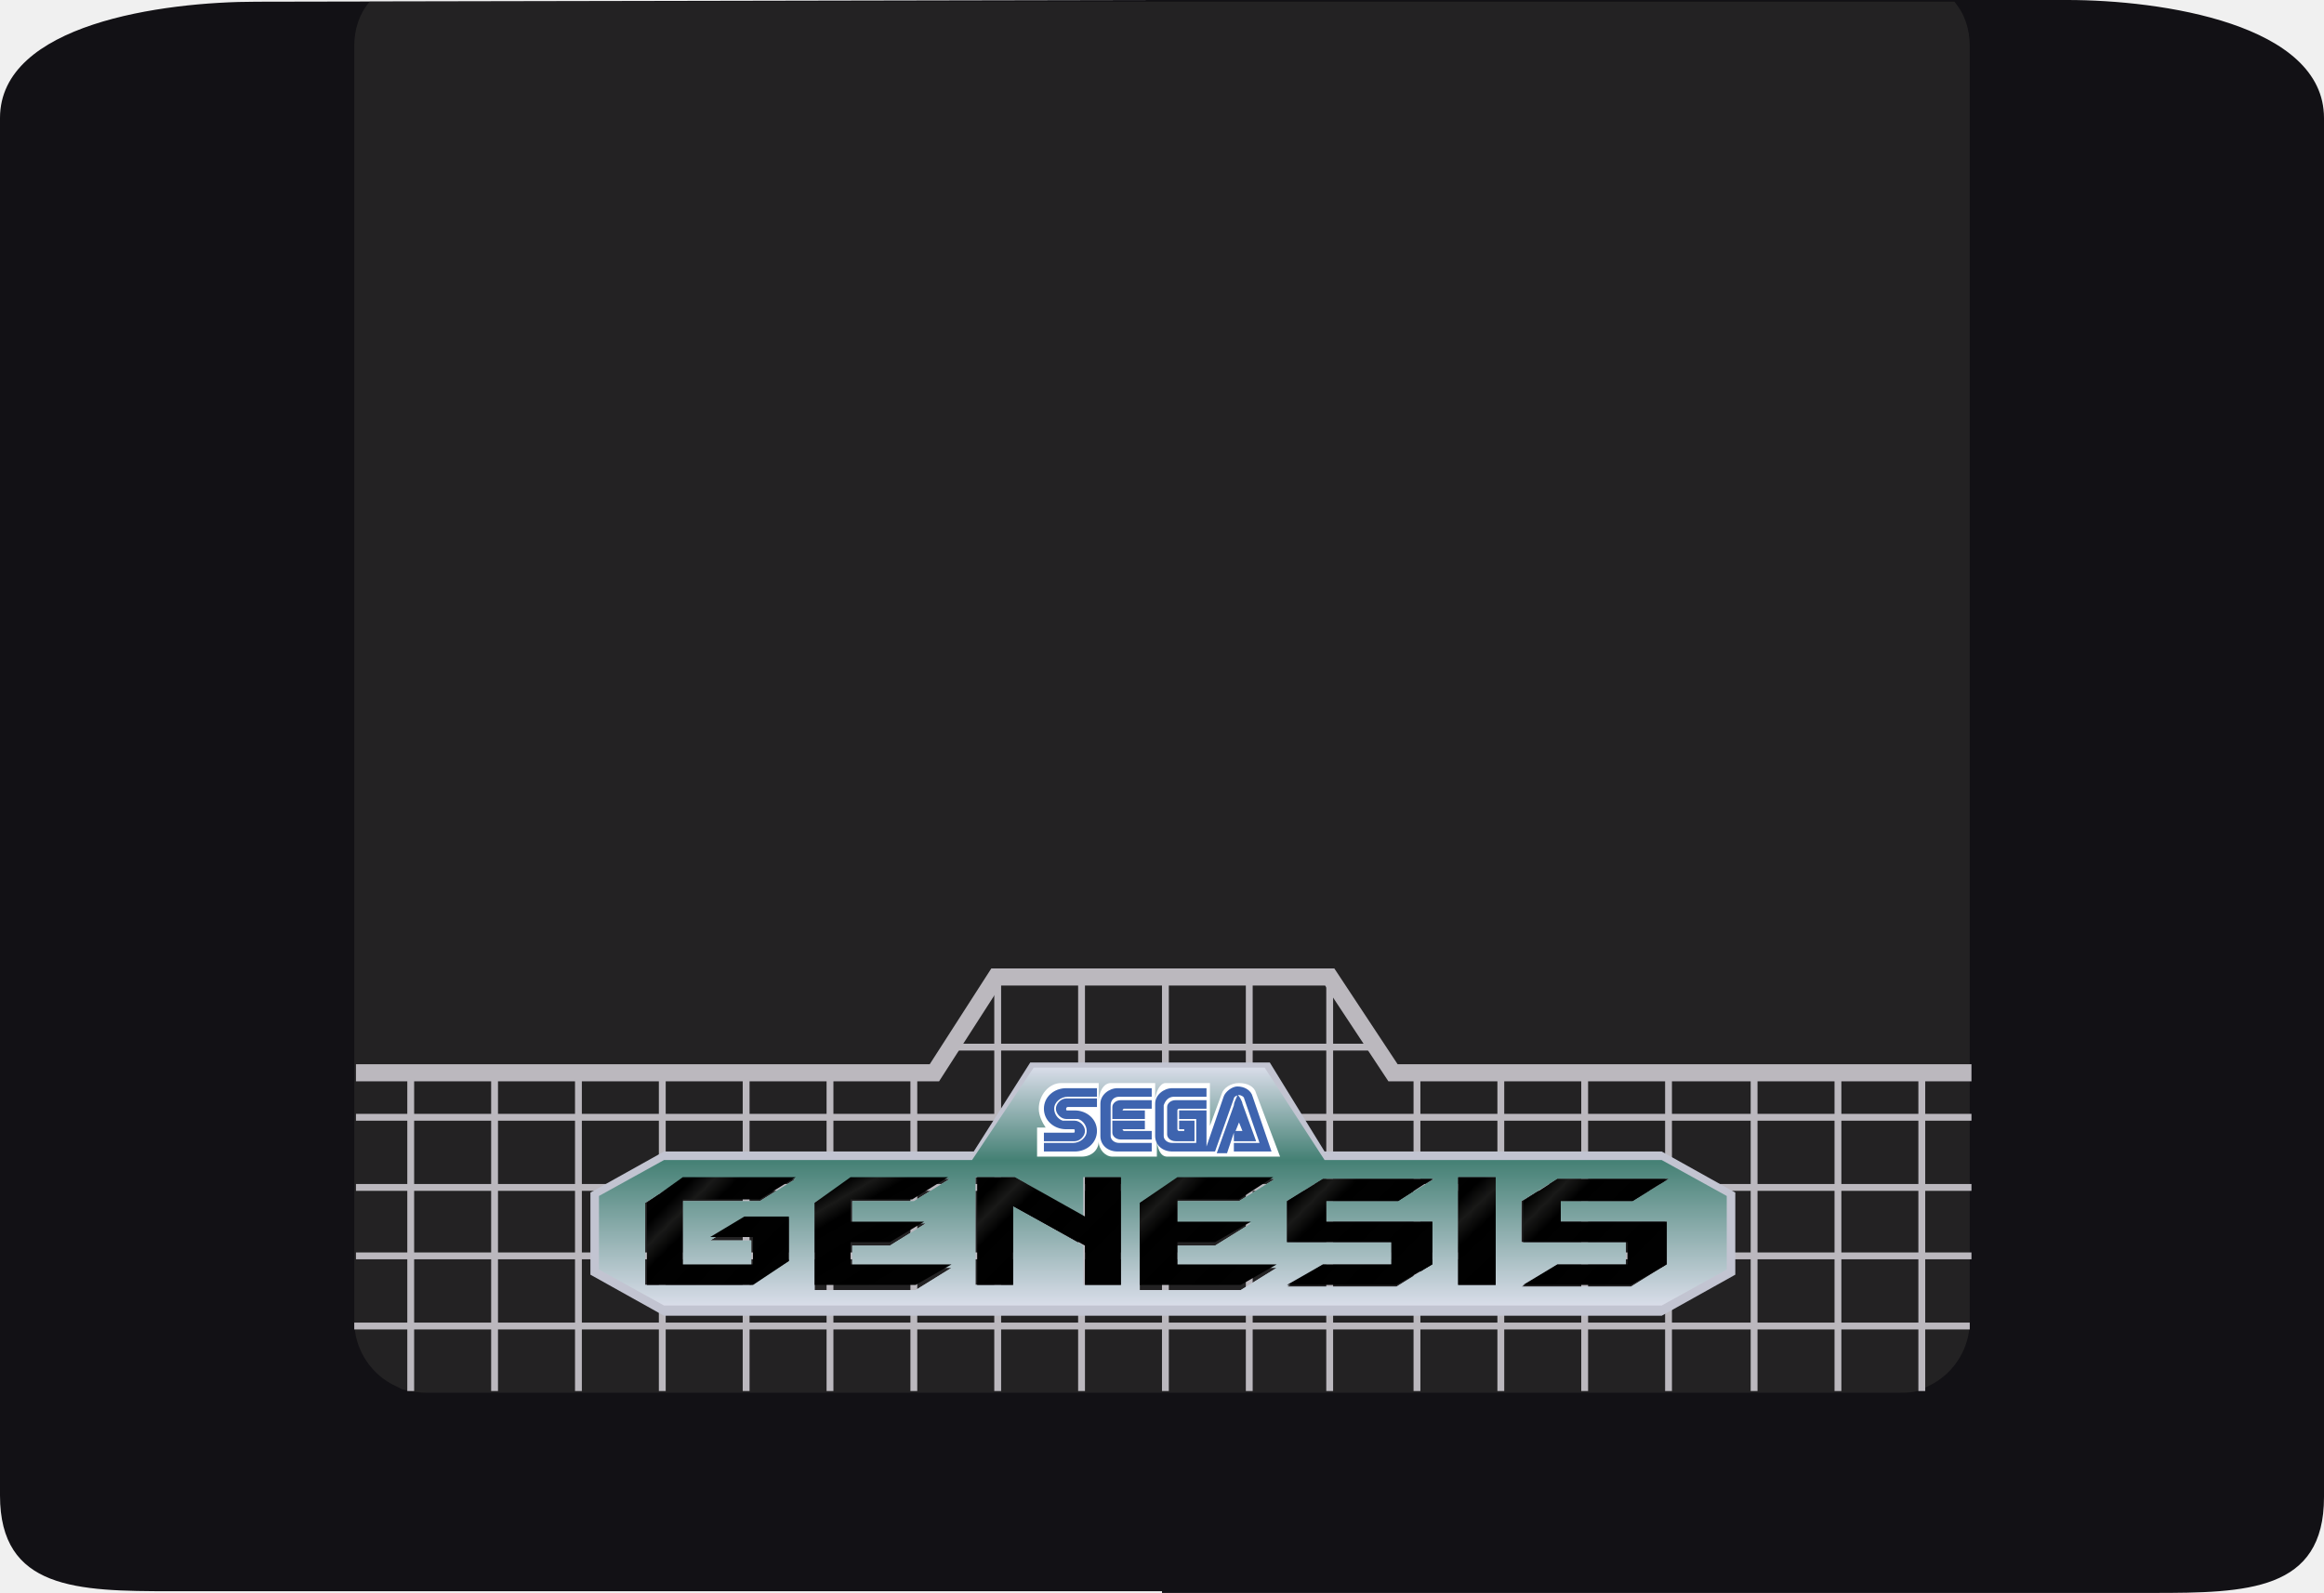
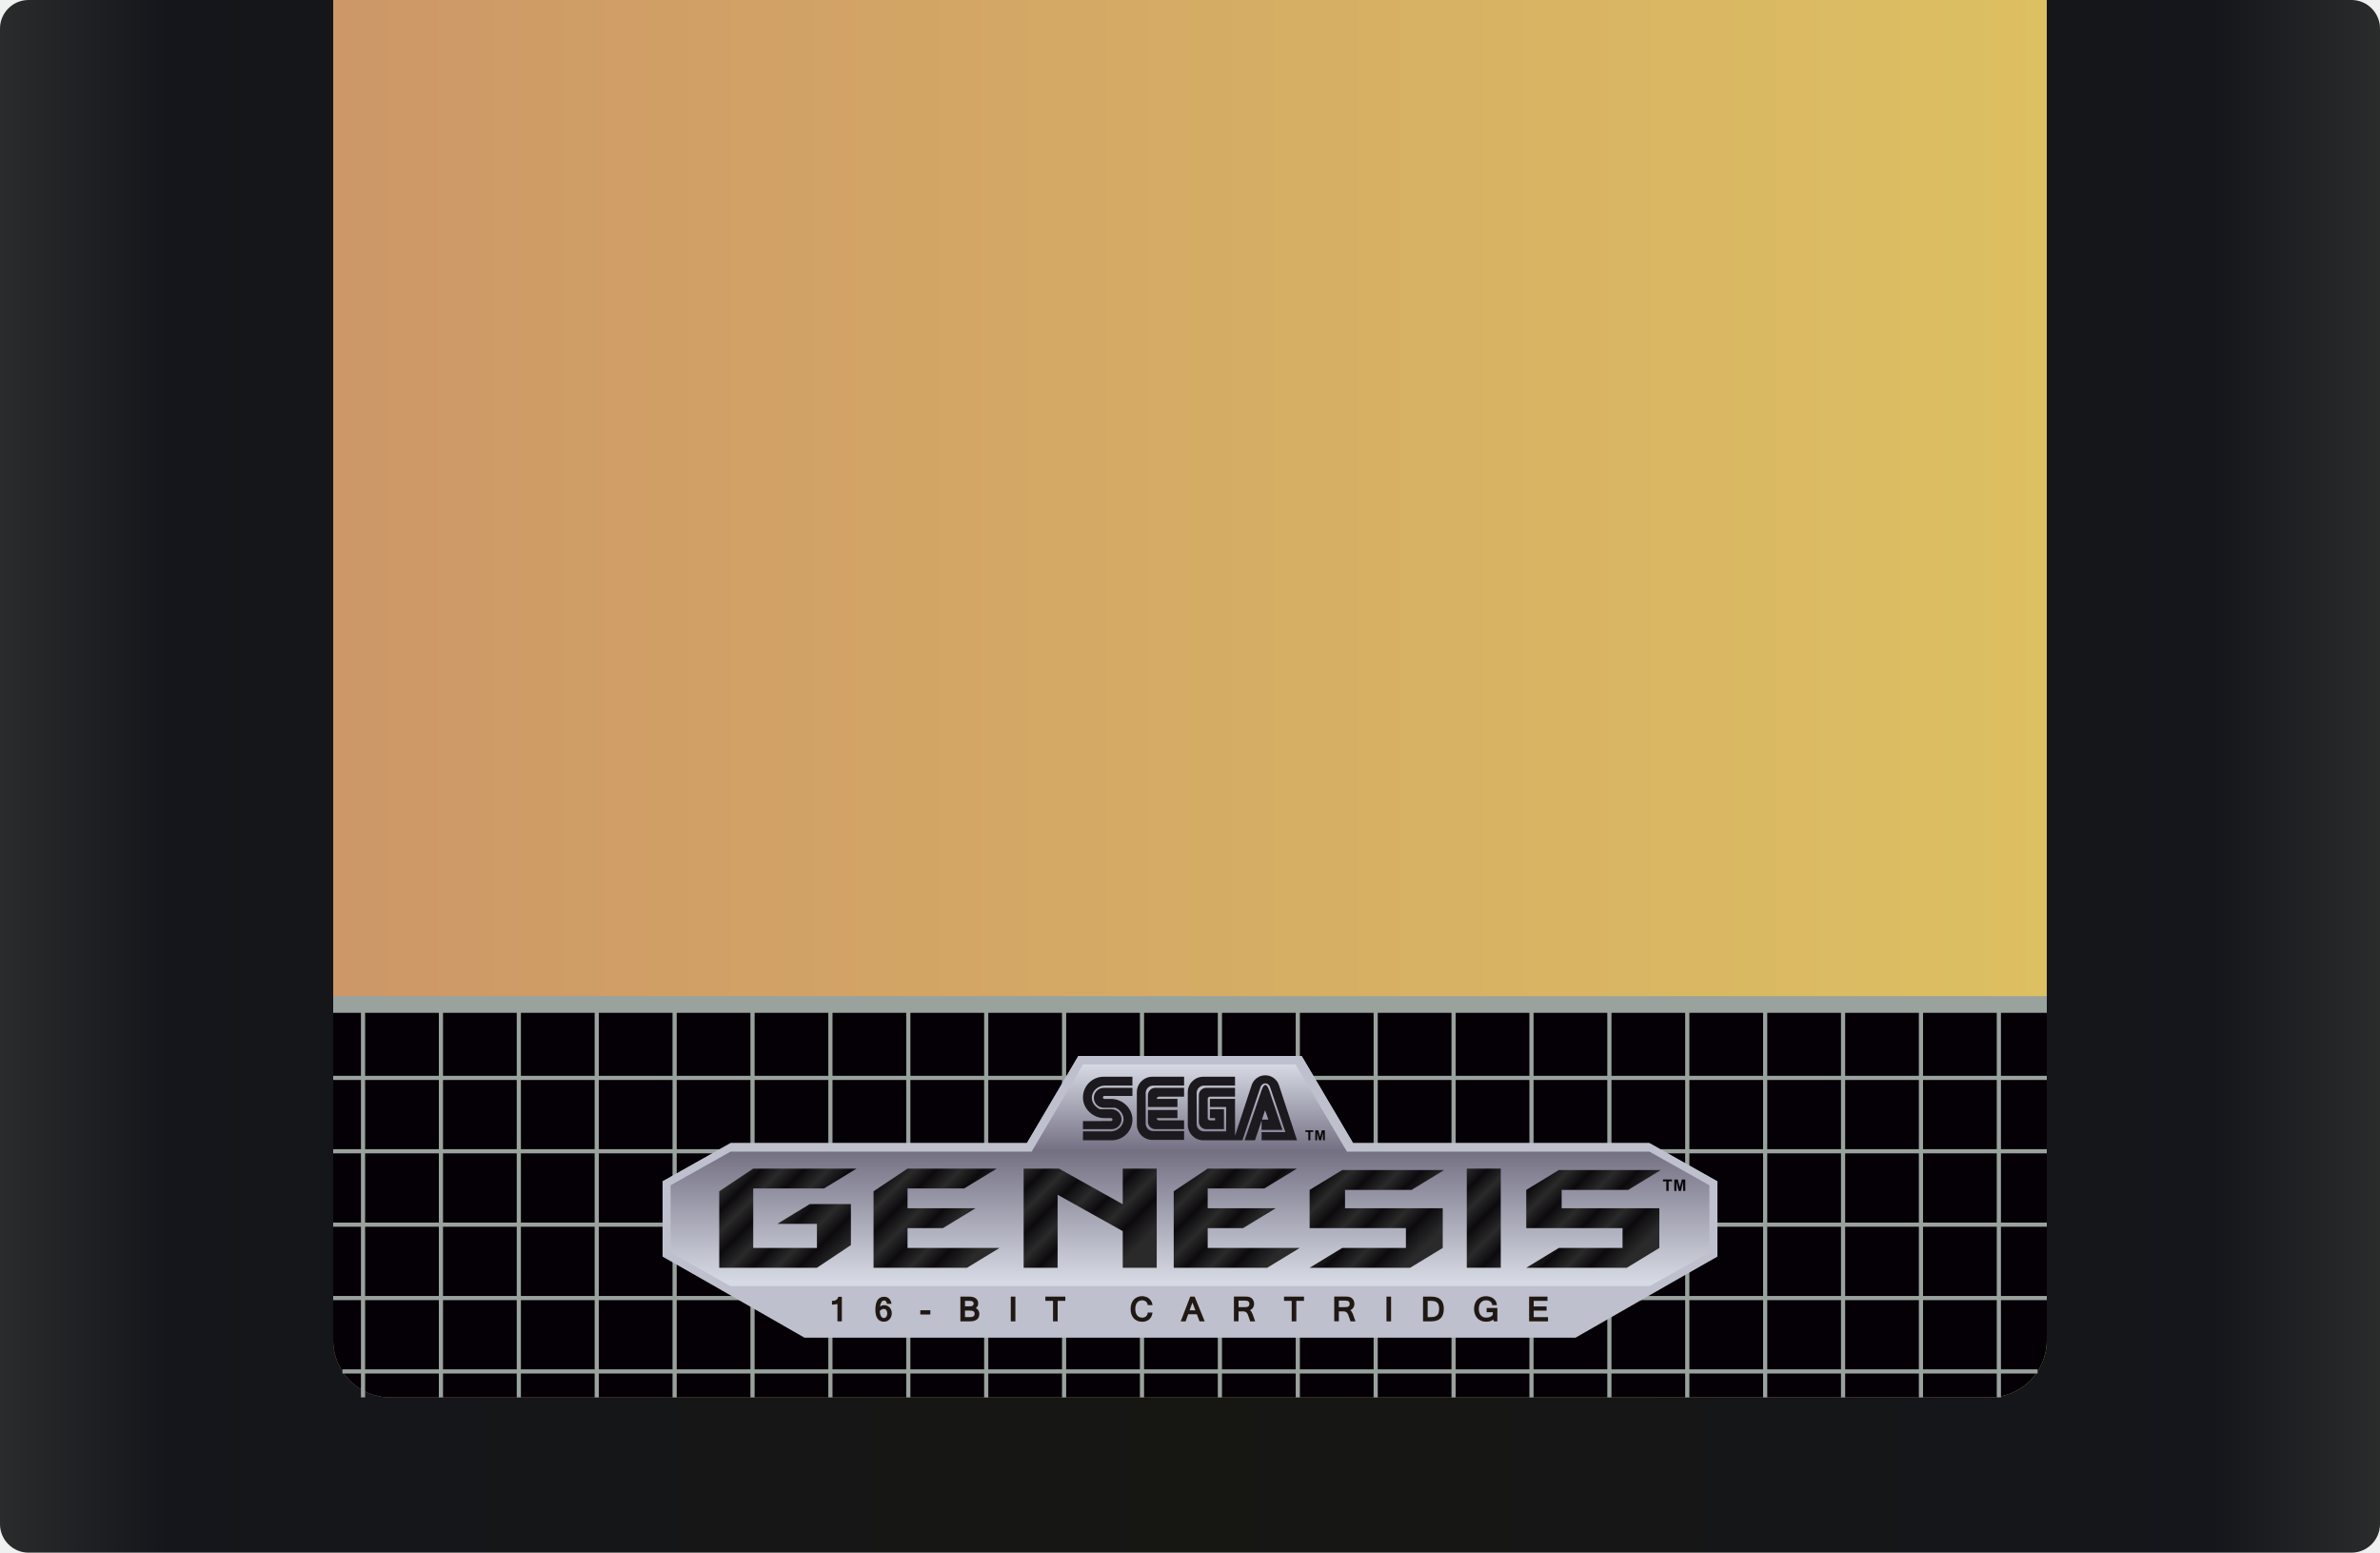
- <svg xmlns="http://www.w3.org/2000/svg" viewBox="0 0 291.729 200">
-   <path fill="#121115" d="M145.865 200h124.382c11.815 0 21.482-.215 21.482-12.03V14.823C291.729 3.008 271.321 0 259.506 0H145.865L32.223.215C20.408.215 0 3.008 0 14.823V187.755c0 11.815 9.667 12.03 21.482 12.03H145.865" />
-   <path fill="#232223" d="M247.261 5.8v160.043c0 3.437-1.933 6.445-4.726 7.948l-1.289.644c-.859.43-1.933.43-3.008.43H53.491c-1.074 0-2.148-.215-3.008-.43l-1.289-.644c-2.793-1.504-4.726-4.511-4.726-7.948V5.8c0-2.148.644-4.082 1.933-5.585H245.328c1.289 1.504 1.933 3.437 1.933 5.585z" />
-   <path fill="none" stroke="#bbb8be" stroke-width="2.148" stroke-miterlimit="10" d="M44.683 134.694h72.61l7.734-12.03h41.89l7.948 12.03h72.61" />
-   <path fill="#bbb8be" d="M44.683 139.85H247.476v.859H44.683zm0 8.808H247.476v.859H44.683zm0 8.593H247.476v.859H44.683zm-.215 8.808H247.261v.859H44.468z" />
-   <path fill="#bbb8be" d="M51.128 134.694h.859v39.957h-.859zm10.526 0h.859v39.957h-.859zm10.526 0h.859v39.957h-.859zm10.526 0h.859v39.957h-.859zm10.526 0h.859v39.957h-.859zm10.526 0h.859v39.957h-.859zm10.526 0h.859v39.957h-.859zm10.526-12.03h.859v51.987h-.859zm10.526 0h.859v51.987h-.859zm10.526 0h.859v51.987h-.859zm10.526 0h.859v51.987h-.859zm10.097 0h.859v51.987h-.859zm10.956 12.03h.859v39.957h-.859zm10.526 0h.859v39.957h-.859zm10.526 0h.859v39.957h-.859zm10.526 0h.859v39.957h-.859zm10.741 0h.859v39.957h-.859zm10.526 0h.859v39.957h-.859zm10.526 0h.859v39.957h-.859z" />
-   <path fill="#bbb8be" d="M119.227 131.042h53.276v.859h-53.276z" />
-   <g transform="matrix(2.148228,0,0,2.148228,-52.63158,-497.3147)">
-     <path fill="#c2c4d1" d="M59 301.2v4.8l4.3 2.4h58.3l4.3-2.4v-4.8l-4.3-2.4h-19.7l-3.2-5.2h-14l-3.3 5.2H63.3l-4.3 2.4zm22.6-.9h2.2l4 2.3v-2.3H90v6.3h-2.2v-2.3l-4.1-2.3v4.6h-2.2v-6.3zm28.1 6.3v-6.3h2.2v6.3h-2.2zm-18.6 0v-4.8l2.2-1.4H99l-2.1 1.3h-3.6v1.3h4.3l-2.1 1.3h-2.2v1.3h5.8l-2.1 1.3h-5.9zm-19 0v-4.8l2.2-1.4H80l-2.1 1.3h-3.6v1.3h4.3l-2.1 1.3h-2.2v1.3h5.8l-2.1 1.3h-5.9zm-1.5-4v2.6l-2.2 1.4h-6.2v-4.8l2.2-1.4H71l-2.1 1.3h-4.5v3.8h4V304H66l2.1-1.3h2.5zm37.6 2.8l-2.1 1.3h-6.4l2.1-1.3h4v-1.3h-6.1v-2.4l2.1-1.3h6.5l-2.1 1.3H102v1.2h6.2v2.5zm13.7 0l-2.1 1.3h-6.4l2.1-1.3h4v-1.3h-6.1v-2.4l2.1-1.3h6.5l-2.1 1.3h-4.2v1.2h6.2v2.5z" />
-     <linearGradient id="a" x1="116.937" x2="116.937" y1="33.834" y2="19.917" gradientUnits="userSpaceOnUse" gradientTransform="matrix(1,0,0,-1,-24.5,327.7158)">
-       <stop offset="0" stop-color="#D9DDE9" />
-       <stop offset=".39" stop-color="#448074" />
-       <stop offset="1" stop-color="#D9DDE9" />
-     </linearGradient>
-     <path fill="url(#a)" d="M101.9 299.3l-3.5-5.4H84.9l-3.6 5.4h-18l-3.8 2.1v4.3l3.8 2.1h58.3l3.8-2.1v-4.3l-3.8-2.1h-19.7zm-20.3 1h2.2l4 2.3v-2.3H90v6.3h-2.2v-2.3l-4.1-2.3v4.6h-2.2v-6.3zm28.1 6.3v-6.3h2.2v6.3h-2.2zm-18.6 0v-4.8l2.2-1.4H99l-2.1 1.3h-3.6v1.3h4.3l-2.1 1.3h-2.2v1.3h5.8l-2.1 1.3h-5.9zm-19 0v-4.8l2.2-1.4H80l-2.1 1.3h-3.6v1.3h4.3l-2.1 1.3h-2.2v1.3h5.8l-2.1 1.3h-5.9zm-1.5-4v2.6l-2.2 1.4h-6.2v-4.8l2.2-1.4H71l-2.1 1.3h-4.5v3.8h4V304H66l2.1-1.3h2.5zm37.6 2.8l-2.1 1.3h-6.4l2.1-1.3h4v-1.3h-6.1v-2.4l2.1-1.3h6.5l-2.1 1.3H102v1.2h6.2v2.5zm13.7 0l-2.1 1.3h-6.4l2.1-1.3h4v-1.3h-6.1v-2.4l2.1-1.3h6.5l-2.1 1.3h-4.2v1.2h6.2v2.5z" />
+ <svg xmlns="http://www.w3.org/2000/svg" viewBox="0 0 180.226 117.553">
+   <linearGradient id="a" gradientUnits="userSpaceOnUse" y1="58.776" x2="180.226" y2="58.776">
+     <stop offset="0" stop-color="#2a2b2b" />
+     <stop offset=".07" stop-color="#15161b" />
+     <stop offset=".5" stop-color="#161613" />
+     <stop offset=".93" stop-color="#15161b" />
+     <stop offset="1" stop-color="#2a2b2b" />
+   </linearGradient>
+   <path d="M178.067 117.553H2.159A2.165 2.165 0 0 1 0 115.394V2.159C0 .971.971 0 2.159 0h175.908c1.187 0 2.159.971 2.159 2.159v113.236a2.165 2.165 0 0 1-2.159 2.158z" fill="url(#a)" />
+   <linearGradient id="b" gradientUnits="userSpaceOnUse" x1="25.232" y1="52.899" x2="154.994" y2="52.899">
+     <stop offset="0" stop-color="#cd9767" />
+     <stop offset="1" stop-color="#ddc062" />
+   </linearGradient>
+   <path d="M150.683 105.798H29.543a4.324 4.324 0 0 1-4.311-4.311V0h129.762v101.486a4.324 4.324 0 0 1-4.311 4.312z" fill="url(#b)" />
+   <path d="M150.683 105.798H29.543a4.324 4.324 0 0 1-4.311-4.311V76.051h129.762v25.435a4.324 4.324 0 0 1-4.311 4.312z" fill="#040006" />
+   <g fill="none" stroke="#9aa29e" stroke-miterlimit="10">
+     <path stroke-width="1.264" d="M25.232 76.051h129.762" />
+     <path stroke-width=".316" d="M25.232 81.608h129.762M25.232 87.164h129.762M25.232 92.72h129.762M25.232 98.277h129.762M25.932 103.833h128.362M27.491 76.051v29.747M33.39 76.051v29.747M39.288 76.051v29.747M45.187 76.051v29.747M51.086 76.051v29.747M56.985 76.051v29.747M62.883 76.051v29.747M68.782 76.051v29.747M74.681 76.051v29.747M80.579 76.051v29.747M86.478 76.051v29.747M92.377 76.051v29.747M98.276 76.051v29.747M104.174 76.051v29.747M110.073 76.051v29.747M115.972 76.051v29.747M121.871 76.051v29.747M127.769 76.051v29.747M133.668 76.051v29.747M139.567 76.051v29.747M145.465 76.051v29.747M151.364 76.051v29.747" />
  </g>
-   <linearGradient id="b" x1="82.173" x2="88.197" y1="-203.636" y2="-209.661" gradientUnits="userSpaceOnUse" gradientTransform="matrix(2.148228,0,0,-2.148228,-52.63158,-290.6213)">
-     <stop offset="0" stop-color="#010101" />
-     <stop offset=".11" />
-     <stop offset=".22" stop-color="#191918" />
-     <stop offset=".34" />
-     <stop offset=".47" stop-color="#010101" />
-     <stop offset=".59" />
-     <stop offset=".72" stop-color="#010101" />
-     <stop offset=".84" />
-     <stop offset=".98" stop-color="#010101" />
+   <path fill="#bfc0cd" d="M50.175 89.443v5.683l10.747 6.153h58.382l10.746-6.153v-5.683l-5.146-2.894h-22.441l-3.897-6.6H81.66l-3.898 6.6h-22.44z" />
+   <g fill="#201813">
+     <path d="M63.751 100.041h-.336v-1.32a1.26 1.26 0 0 1-.414.054v-.283c.277 0 .435-.104.474-.312h.275v1.861zM66.943 98.463c-.078 0-.142.039-.195.117a.799.799 0 0 0-.109.339.548.548 0 0 1 .545-.058.53.53 0 0 1 .181.127.603.603 0 0 1 .121.193.708.708 0 0 1 .001.493.61.61 0 0 1-.12.205.56.56 0 0 1-.433.19.617.617 0 0 1-.274-.059.543.543 0 0 1-.204-.172.788.788 0 0 1-.126-.279 1.547 1.547 0 0 1-.043-.38c0-.667.222-1 .665-1 .072 0 .138.011.201.034a.483.483 0 0 1 .165.101c.049.045.09.101.123.168a.762.762 0 0 1 .068.235h-.346c-.016-.169-.09-.254-.22-.254zm-.019.635c-.1 0-.199.051-.299.152a.874.874 0 0 0 .089.4c.054.092.127.138.218.138a.215.215 0 0 0 .107-.027.256.256 0 0 0 .08-.074.338.338 0 0 0 .051-.11.491.491 0 0 0 0-.273.357.357 0 0 0-.053-.109.233.233 0 0 0-.193-.097zM70.451 99.525h-.76v-.323h.76v.323zM74.161 99.472c0 .186-.06.327-.18.424-.12.097-.299.145-.536.145h-.72v-1.874h.686c.1 0 .191.012.273.035a.64.64 0 0 1 .21.101.46.46 0 0 1 .133.159.468.468 0 0 1 .047.211.416.416 0 0 1-.18.363.477.477 0 0 1 .201.183.483.483 0 0 1 .066.253zm-1.086-.567h.335a.46.46 0 0 0 .241-.049c.052-.033.078-.087.078-.164a.193.193 0 0 0-.019-.09.151.151 0 0 0-.057-.064.305.305 0 0 0-.106-.038.888.888 0 0 0-.159-.012h-.312v.417zm0 .814h.369c.239 0 .359-.082.359-.247 0-.043-.006-.08-.019-.11s-.033-.057-.064-.077a.34.34 0 0 0-.121-.046.985.985 0 0 0-.188-.015h-.337v.495zM76.89 100.041h-.348v-1.874h.348v1.874zM80.675 98.489h-.583v1.552h-.351v-1.552h-.58v-.322h1.513v.322zM86.912 98.813a.377.377 0 0 0-.259-.339.5.5 0 0 0-.16-.025.522.522 0 0 0-.217.043.447.447 0 0 0-.165.126.605.605 0 0 0-.104.206c-.025.081-.037.175-.037.28s.012.199.037.28c.025.081.059.15.104.206.046.056.1.098.163.127a.539.539 0 0 0 .38.019.367.367 0 0 0 .219-.197.518.518 0 0 0 .042-.167h.357a.833.833 0 0 1-.079.298.703.703 0 0 1-.165.22c-.069.06-.149.105-.239.136s-.189.047-.295.047a.916.916 0 0 1-.364-.069.759.759 0 0 1-.276-.194c-.077-.084-.136-.186-.177-.305s-.062-.252-.062-.4.021-.281.063-.4a.873.873 0 0 1 .177-.306.773.773 0 0 1 .278-.195.91.91 0 0 1 .648-.02.75.75 0 0 1 .411.352.73.73 0 0 1 .081.278h-.361zM91.226 100.041h-.39l-.205-.536h-.655l-.195.536h-.37l.72-1.874h.333l.762 1.874zm-.703-.833l-.227-.594-.215.594h.442zM95.049 100.041h-.376l-.179-.51a.387.387 0 0 0-.126-.175.339.339 0 0 0-.205-.07h-.375v.753h-.349v-1.874h.839c.051 0 .098.001.143.003a.758.758 0 0 1 .251.054.467.467 0 0 1 .189.158.617.617 0 0 1 .093.216.662.662 0 0 1 .011.117.508.508 0 0 1-.311.482c.08.061.144.157.195.289l.2.557zm-1.261-1.075h.465a.85.85 0 0 0 .162-.013.286.286 0 0 0 .109-.043.171.171 0 0 0 .063-.078.292.292 0 0 0 .02-.117c0-.083-.026-.144-.078-.183-.052-.039-.132-.059-.239-.059h-.501v.493zM98.747 98.489h-.583v1.552h-.351v-1.552h-.58v-.322h1.513v.322zM102.645 100.041h-.376l-.179-.51a.387.387 0 0 0-.126-.175c-.03-.022-.06-.038-.095-.051s-.072-.019-.11-.019h-.375v.753h-.349v-1.874h.839c.051 0 .098.001.143.003a.758.758 0 0 1 .251.054.467.467 0 0 1 .189.158.617.617 0 0 1 .093.216.662.662 0 0 1 .011.117.508.508 0 0 1-.311.482c.08.061.144.157.195.289l.2.557zm-1.261-1.075h.465a.85.85 0 0 0 .162-.013.286.286 0 0 0 .109-.043.171.171 0 0 0 .063-.078.292.292 0 0 0 .02-.117c0-.083-.026-.144-.078-.183-.052-.039-.132-.059-.239-.059h-.501v.493zM105.34 100.041h-.348v-1.874h.348v1.874zM109.333 99.094c0 .631-.318.947-.957.947h-.617v-1.874h.617c.639 0 .957.309.957.927zm-.356 0c0-.094-.009-.18-.028-.254a.433.433 0 0 0-.096-.19.436.436 0 0 0-.185-.119.876.876 0 0 0-.293-.041h-.265v1.229h.265c.117 0 .214-.014.291-.043s.139-.069.185-.123a.47.47 0 0 0 .098-.196 1.16 1.16 0 0 0 .028-.263zM112.533 100.07c-.136 0-.259-.023-.372-.07s-.207-.112-.286-.196a.87.87 0 0 1-.185-.305 1.136 1.136 0 0 1-.067-.397c0-.148.022-.281.067-.401a.814.814 0 0 1 .469-.497.967.967 0 0 1 .367-.068c.112 0 .216.016.314.048a.813.813 0 0 1 .256.136c.074.059.133.13.18.213a.708.708 0 0 1 .081.279h-.359a.4.4 0 0 0-.043-.154.316.316 0 0 0-.095-.114.452.452 0 0 0-.144-.072.623.623 0 0 0-.185-.025.55.55 0 0 0-.222.043.455.455 0 0 0-.173.127.606.606 0 0 0-.114.205.91.91 0 0 0-.039.278c0 .103.014.195.039.276.027.081.064.15.114.206a.485.485 0 0 0 .173.13c.068.03.142.045.223.045a.794.794 0 0 0 .3-.051.524.524 0 0 0 .209-.16v-.196h-.464v-.32h.81v1.011h-.269l-.044-.135a.673.673 0 0 1-.231.123 1.067 1.067 0 0 1-.31.041zM117.224 100.041h-1.432v-1.874h1.391v.322h-1.042v.423h.975v.32h-.975v.486h1.083v.323z" />
+   </g>
+   <path fill="#bfc0cd" d="M50.175 89.443v5.683l5.147 2.895h69.582l5.146-2.895v-5.683l-5.146-2.894h-22.441l-3.897-6.6H81.66l-3.898 6.6h-22.44z" />
+   <linearGradient id="c" gradientUnits="userSpaceOnUse" x1="114.613" y1="-108.311" x2="114.613" y2="-125.096" gradientTransform="matrix(1 0 0 -1 -24.5 -27.718)">
+     <stop offset="0" stop-color="#d6dae4" />
+     <stop offset=".39" stop-color="#747083" />
+     <stop offset=".98" stop-color="#d6dae4" />
  </linearGradient>
-   <path fill="url(#b)" d="M140.709 147.798v13.534h-4.511v-4.941l-9.023-4.941v9.882h-4.511v-13.534h4.726l8.808 4.941v-4.941" />
-   <linearGradient id="c" x1="108.7" x2="114.692" y1="-205.079" y2="-211.453" gradientUnits="userSpaceOnUse" gradientTransform="matrix(2.148228,0,0,-2.148228,-52.63158,-290.6213)">
-     <stop offset="0" stop-color="#010101" />
-     <stop offset=".11" />
-     <stop offset=".22" stop-color="#191918" />
-     <stop offset=".34" />
-     <stop offset=".47" stop-color="#010101" />
-     <stop offset=".59" />
-     <stop offset=".72" stop-color="#010101" />
-     <stop offset=".84" />
-     <stop offset=".98" stop-color="#010101" />
+   <path fill="url(#c)" d="M101.998 87.192l-3.897-6.6H82.017l-3.897 6.6H55.321l-4.538 2.546v5.093l4.538 2.546h69.584l4.538-2.546v-5.093l-4.538-2.546z" />
+   <linearGradient id="d" gradientUnits="userSpaceOnUse" x1="102.709" y1="-115.605" x2="109.905" y2="-122.801" gradientTransform="matrix(1 0 0 -1 -24.5 -27.718)">
+     <stop offset="0" stop-color="#2a2a2a" />
+     <stop offset=".11" stop-color="#0c0a0d" />
+     <stop offset=".22" stop-color="#2a2a2a" />
+     <stop offset=".34" stop-color="#0c0a0d" />
+     <stop offset=".47" stop-color="#2a2a2a" />
+     <stop offset=".59" stop-color="#0c0a0d" />
+     <stop offset=".72" stop-color="#2a2a2a" />
+     <stop offset=".84" stop-color="#0c0a0d" />
+     <stop offset="1" stop-color="#2a2a2a" />
  </linearGradient>
-   <path fill="url(#c)" d="M183.029 147.798h4.726v13.534h-4.726z" />
-   <linearGradient id="d" x1="91.484" x2="97.444" y1="-203.748" y2="-209.708" gradientUnits="userSpaceOnUse" gradientTransform="matrix(2.148228,0,0,-2.148228,-52.63158,-290.6213)">
-     <stop offset="0" stop-color="#010101" />
-     <stop offset=".11" />
-     <stop offset=".22" stop-color="#191918" />
-     <stop offset=".34" />
-     <stop offset=".47" stop-color="#010101" />
-     <stop offset=".59" />
-     <stop offset=".72" stop-color="#010101" />
-     <stop offset=".84" />
-     <stop offset=".98" stop-color="#010101" />
+   <path fill="url(#d)" d="M87.593 88.478v7.506H85.02v-2.773l-4.932-2.756v5.529h-2.573v-7.506h2.68l4.825 2.696v-2.696z" />
+   <linearGradient id="e" gradientUnits="userSpaceOnUse" x1="134.353" y1="-117.443" x2="141.634" y2="-124.724" gradientTransform="matrix(1 0 0 -1 -24.5 -27.718)">
+     <stop offset="0" stop-color="#2a2a2a" />
+     <stop offset=".11" stop-color="#0c0a0d" />
+     <stop offset=".22" stop-color="#2a2a2a" />
+     <stop offset=".34" stop-color="#0c0a0d" />
+     <stop offset=".47" stop-color="#2a2a2a" />
+     <stop offset=".59" stop-color="#0c0a0d" />
+     <stop offset=".72" stop-color="#2a2a2a" />
+     <stop offset=".84" stop-color="#0c0a0d" />
+     <stop offset="1" stop-color="#2a2a2a" />
  </linearGradient>
-   <path fill="url(#d)" d="M155.532 150.591h-7.734v2.793h9.237l-4.511 2.578h-4.726v2.793h12.46l-4.511 2.578h-12.675v-10.311l4.726-3.222h12.03" />
-   <linearGradient id="e" x1="73.727" x2="77.498" y1="-203.369" y2="-209.901" gradientUnits="userSpaceOnUse" gradientTransform="matrix(2.148228,0,0,-2.148228,-52.63158,-290.6213)">
-     <stop offset="0" stop-color="#010101" />
-     <stop offset=".11" />
-     <stop offset=".22" stop-color="#191918" />
-     <stop offset=".34" />
-     <stop offset=".47" stop-color="#010101" />
-     <stop offset=".59" />
-     <stop offset=".72" stop-color="#010101" />
-     <stop offset=".84" />
-     <stop offset=".98" stop-color="#010101" />
+   <path fill="url(#e)" d="M111.073 88.478h2.573v7.505h-2.573z" />
+   <linearGradient id="f" gradientUnits="userSpaceOnUse" x1="113.832" y1="-115.737" x2="120.951" y2="-122.857" gradientTransform="matrix(1 0 0 -1 -24.5 -27.718)">
+     <stop offset="0" stop-color="#2a2a2a" />
+     <stop offset=".11" stop-color="#0c0a0d" />
+     <stop offset=".22" stop-color="#2a2a2a" />
+     <stop offset=".34" stop-color="#0c0a0d" />
+     <stop offset=".47" stop-color="#2a2a2a" />
+     <stop offset=".59" stop-color="#0c0a0d" />
+     <stop offset=".72" stop-color="#2a2a2a" />
+     <stop offset=".84" stop-color="#0c0a0d" />
+     <stop offset="1" stop-color="#2a2a2a" />
  </linearGradient>
-   <path fill="url(#e)" d="M114.501 150.591h-7.734v2.793h9.237l-4.296 2.578h-4.941v2.793h12.675l-4.511 2.578h-12.675v-10.311l4.511-3.222h12.245" />
-   <linearGradient id="f" x1="63.617" x2="69.496" y1="-204.244" y2="-210.124" gradientUnits="userSpaceOnUse" gradientTransform="matrix(2.148228,0,0,-2.148228,-52.63158,-290.6213)">
-     <stop offset="0" stop-color="#010101" />
-     <stop offset=".11" />
-     <stop offset=".22" stop-color="#191918" />
-     <stop offset=".34" />
-     <stop offset=".47" stop-color="#010101" />
-     <stop offset=".59" />
-     <stop offset=".72" stop-color="#010101" />
-     <stop offset=".84" />
-     <stop offset=".98" stop-color="#010101" />
+   <path fill="url(#f)" d="M95.742 89.979h-4.289v1.501h5.146l-2.466 1.502h-2.68v1.501h6.969l-2.466 1.501H88.88v-5.79l2.573-1.716h6.754z" />
+   <linearGradient id="g" gradientUnits="userSpaceOnUse" x1="91.102" y1="-115.737" x2="98.222" y2="-122.857" gradientTransform="matrix(1 0 0 -1 -24.5 -27.718)">
+     <stop offset="0" stop-color="#2a2a2a" />
+     <stop offset=".11" stop-color="#0c0a0d" />
+     <stop offset=".22" stop-color="#2a2a2a" />
+     <stop offset=".34" stop-color="#0c0a0d" />
+     <stop offset=".47" stop-color="#2a2a2a" />
+     <stop offset=".59" stop-color="#0c0a0d" />
+     <stop offset=".72" stop-color="#2a2a2a" />
+     <stop offset=".84" stop-color="#0c0a0d" />
+     <stop offset="1" stop-color="#2a2a2a" />
  </linearGradient>
-   <path fill="url(#f)" d="M81.203 151.02l4.511-3.222h14.178l-4.511 2.793h-9.667v8.163h8.808v-3.437H89.151l4.296-2.578h5.585v5.585l-4.511 3.008H81.203" />
-   <linearGradient id="g" x1="100.347" x2="106.352" y1="-203.68" y2="-209.685" gradientUnits="userSpaceOnUse" gradientTransform="matrix(2.148228,0,0,-2.148228,-52.63158,-290.6213)">
-     <stop offset="0" stop-color="#010101" />
-     <stop offset=".11" />
-     <stop offset=".22" stop-color="#191918" />
-     <stop offset=".34" />
-     <stop offset=".47" stop-color="#010101" />
-     <stop offset=".59" />
-     <stop offset=".72" stop-color="#010101" />
-     <stop offset=".84" />
-     <stop offset=".98" stop-color="#010101" />
+   <path fill="url(#g)" d="M73.012 89.979h-4.289v1.501h5.147l-2.466 1.502h-2.681v1.501h6.969l-2.466 1.501H66.15v-5.79l2.573-1.716h6.755z" />
+   <linearGradient id="h" gradientUnits="userSpaceOnUse" x1="80.545" y1="-116.331" x2="87.568" y2="-123.354" gradientTransform="matrix(1 0 0 -1 -24.5 -27.718)">
+     <stop offset="0" stop-color="#2a2a2a" />
+     <stop offset=".11" stop-color="#0c0a0d" />
+     <stop offset=".22" stop-color="#2a2a2a" />
+     <stop offset=".34" stop-color="#0c0a0d" />
+     <stop offset=".47" stop-color="#2a2a2a" />
+     <stop offset=".59" stop-color="#0c0a0d" />
+     <stop offset=".72" stop-color="#2a2a2a" />
+     <stop offset=".84" stop-color="#0c0a0d" />
+     <stop offset="1" stop-color="#2a2a2a" />
  </linearGradient>
-   <path fill="url(#g)" d="M174.651 158.754v-2.793h-13.104v-5.156l4.511-2.793h13.749l-4.296 2.793h-9.023v2.578h13.319v5.371l-4.511 2.578h-13.749l4.511-2.578" />
-   <linearGradient id="h" x1="114.081" x2="120.086" y1="-203.68" y2="-209.685" gradientUnits="userSpaceOnUse" gradientTransform="matrix(2.148228,0,0,-2.148228,-52.63158,-290.6213)">
-     <stop offset="0" stop-color="#010101" />
-     <stop offset=".11" />
-     <stop offset=".22" stop-color="#191918" />
-     <stop offset=".34" />
-     <stop offset=".47" stop-color="#010101" />
-     <stop offset=".59" />
-     <stop offset=".72" stop-color="#010101" />
-     <stop offset=".84" />
-     <stop offset=".98" stop-color="#010101" />
+   <path fill="url(#h)" d="M54.464 90.194l2.573-1.716h7.827l-2.466 1.501h-5.361v4.504h4.825V92.66H58.86l2.466-1.501h3.109v3.109l-2.573 1.716h-7.398z" />
+   <linearGradient id="i" gradientUnits="userSpaceOnUse" x1="124.419" y1="-115.657" x2="131.591" y2="-122.829" gradientTransform="matrix(1 0 0 -1 -24.5 -27.718)">
+     <stop offset="0" stop-color="#2a2a2a" />
+     <stop offset=".11" stop-color="#0c0a0d" />
+     <stop offset=".22" stop-color="#2a2a2a" />
+     <stop offset=".34" stop-color="#0c0a0d" />
+     <stop offset=".47" stop-color="#2a2a2a" />
+     <stop offset=".59" stop-color="#0c0a0d" />
+     <stop offset=".72" stop-color="#2a2a2a" />
+     <stop offset=".84" stop-color="#0c0a0d" />
+     <stop offset="1" stop-color="#2a2a2a" />
  </linearGradient>
-   <path fill="url(#h)" d="M204.296 158.754v-2.793h-13.104v-5.156l4.296-2.793h13.963l-4.511 2.793h-9.023v2.578h13.319v5.371l-4.511 2.578h-13.534l4.296-2.578" />
-   <path fill="#fff" d="M157.68 137.272c-.215-.859-1.074-1.289-2.148-1.289-1.074 0-1.933.644-2.148 1.289l-1.504 4.082v-5.371h-5.585c-.644 0-1.289 1.074-1.289 2.363v-2.363h-5.585c-.859 0-1.504 1.074-1.504 2.363v-2.363h-4.726c-1.504 0-2.793 1.504-2.793 3.222 0 .859.43 1.719.859 2.363h-1.074v3.652h5.585c1.289 0 2.148-.859 2.148-1.933 0 1.074.859 1.933 1.719 1.933h5.585v-2.363c0 1.289.43 2.363 1.289 2.363h14.178l-3.008-7.948" />
-   <path fill="#3e64af" d="M153.598 137.701l-2.363 6.874h1.289l2.363-6.66c0-.215.43-.43.644-.43.215 0 .644.215.644.43l1.933 5.585h-3.222v1.074h4.726l-2.363-6.874c-.215-.859-1.074-1.289-1.933-1.289-.644 0-1.504.644-1.719 1.289zm1.504 4.296l.43-1.074.43 1.074h-.859zm-.215-3.222l-2.148 6.015h1.289l.859-2.578v1.074h2.793l-1.719-4.726c0-.215-.43-1.074-.644-1.074 0 .215-.43.859-.43 1.289zm-7.519-1.074h4.082v-1.074h-4.296c-1.074 0-2.148.859-2.148 1.933v4.082c0 1.074.859 1.933 2.148 1.933h4.296v-5.156h-3.437v1.074h2.148v3.008h-3.008c-.644 0-1.074-.43-1.074-.859v-3.867c.215-.644.644-1.074 1.289-1.074zm.644 3.008v1.074h.644v.215h-.644c-.215 0-.215-.215-.215-.215v-2.363c0-.215.215-.215.215-.215h3.437v-1.074h-3.867c-.644 0-1.074.43-1.074.859v3.437c0 .43.43.859 1.074.859h2.363v-2.578h-1.933zm-7.519-3.008h4.082v-1.074h-4.296c-1.074 0-2.148.859-2.148 1.933v4.082c0 1.074.859 1.933 2.148 1.933h4.296v-1.074h-4.082c-.644 0-1.074-.43-1.074-.859v-3.867c0-.644.43-1.074 1.074-1.074zm3.222 2.793v-1.074h-2.793c0-.215.215-.215.215-.215h3.437v-1.074h-3.867c-.644 0-1.074.43-1.074.859v1.504h4.082zm0 .43v.859h-2.793c0 .215.215.215.215.215h3.437v1.074h-3.867c-.644 0-1.074-.43-1.074-.859v-1.504h4.082v.215zm-10.311 1.289h-2.363v1.074h3.867c.644 0 1.289-.644 1.289-1.289s-.644-1.289-1.289-1.289h-1.504c-.644-.215-1.074-.859-1.074-1.504 0-.859.859-1.504 1.719-1.504h3.652v-1.074h-3.867c-1.504 0-2.793 1.074-2.793 2.578 0 1.504 1.289 2.578 2.793 2.578h.859c.215 0 .215 0 .215.215s0 .215-.215.215h-1.289zm1.719-3.222h2.578v-1.074h-3.867c-.644 0-1.289.644-1.289 1.289 0 .644.644 1.289 1.289 1.289h1.504c.644.215 1.074.859 1.074 1.504 0 .859-.859 1.504-1.719 1.504h-3.652v1.074h3.867c1.504 0 2.793-1.074 2.793-2.578s-1.289-2.578-2.793-2.578h-.859c-.215 0-.215 0-.215-.215 0 0 0-.215.215-.215h1.074z" />
+   <path fill="url(#i)" d="M106.463 94.483v-1.501h-7.291v-2.895l2.466-1.501h7.72l-2.466 1.501h-5.039v1.393h7.398v3.003l-2.466 1.501h-7.613l2.466-1.501z" />
+   <linearGradient id="j" gradientUnits="userSpaceOnUse" x1="140.822" y1="-115.657" x2="147.995" y2="-122.829" gradientTransform="matrix(1 0 0 -1 -24.5 -27.718)">
+     <stop offset="0" stop-color="#2a2a2a" />
+     <stop offset=".11" stop-color="#0c0a0d" />
+     <stop offset=".22" stop-color="#2a2a2a" />
+     <stop offset=".34" stop-color="#0c0a0d" />
+     <stop offset=".47" stop-color="#2a2a2a" />
+     <stop offset=".59" stop-color="#0c0a0d" />
+     <stop offset=".72" stop-color="#2a2a2a" />
+     <stop offset=".84" stop-color="#0c0a0d" />
+     <stop offset="1" stop-color="#2a2a2a" />
+   </linearGradient>
+   <path fill="url(#j)" d="M122.867 94.483v-1.501h-7.291v-2.895l2.466-1.501h7.72l-2.466 1.501h-5.039v1.393h7.397v3.003l-2.465 1.501h-7.613l2.466-1.501z" />
+   <g fill="#0a080b">
+     <path d="M126.183 90.165v-.72h-.255v-.147h.685v.147h-.255v.72h-.175zM126.786 90.165v-.866h.262l.156.591.154-.591h.261v.866h-.161l-.001-.682-.171.682h-.168l-.17-.682-.001.682h-.161z" />
+   </g>
+   <path d="M94.768 82.199l-1.356 4.132h.67l1.359-3.99c.049-.182.198-.316.373-.316.177 0 .326.133.375.316l1.149 3.375h-1.803v.615h2.683l-1.356-4.132a1.09 1.09 0 0 0-2.094 0zm.794 2.566l.238-.705.248.705h-.486zm-.098-2.023l-1.214 3.59h.783l.502-1.488v.703h1.578l-.937-2.805c-.048-.156-.19-.605-.356-.605-.168 0-.31.449-.356.605zm-4.289-.549h2.348v-.672h-2.404c-.648 0-1.174.527-1.174 1.175v2.461c0 .648.525 1.174 1.174 1.174h2.404v-3.132h-1.901v.615h1.229v1.845h-1.676a.558.558 0 0 1-.559-.559v-2.349c0-.307.249-.558.559-.558zm.447 1.789v.672h.391v.168h-.391a.168.168 0 0 1-.168-.168v-1.455c0-.093.075-.168.168-.168h1.901v-.67h-2.18c-.31 0-.56.25-.56.559v2.013c0 .308.25.559.56.559h1.342v-1.51h-1.063zm-4.304-1.789h2.348v-.672h-2.404c-.648 0-1.174.527-1.174 1.175v2.433c0 .648.525 1.175 1.174 1.175h2.404v-.672h-2.348a.56.56 0 0 1-.559-.559V82.75a.56.56 0 0 1 .559-.557zm1.844 1.621v-.615h-1.565c0-.093.075-.168.168-.168h1.9v-.67h-2.18a.56.56 0 0 0-.559.559v.894h2.236zm0 .225v.615h-1.565c0 .093.075.168.168.168h1.9v.67h-2.18a.56.56 0 0 1-.559-.559v-.894h2.236zm-5.745.838h-1.41v.615h2.18a.754.754 0 0 0-.027-1.51h-.848c-.343-.13-.634-.47-.634-.867 0-.509.469-.922.978-.922h2.097v-.672h-2.181c-.864 0-1.565.702-1.565 1.566 0 .866.757 1.566 1.621 1.566v-.007l.004.007h.499a.11.11 0 1 1 0 .222h-.714v.002zm.925-1.901h1.411v-.615h-2.181a.754.754 0 0 0 .029 1.51h.848c.343.132.633.47.633.867 0 .509-.469.922-.978.922h-2.096v.672h2.18c.864 0 1.566-.701 1.566-1.566 0-.864-.757-1.566-1.621-1.566v.009l-.006-.009h-.498a.11.11 0 0 1-.111-.111.11.11 0 0 1 .111-.111h.713v-.002z" fill="#1d1a1f" />
+   <g fill="#0a080b">
+     <path d="M99.073 86.331v-.628h-.223v-.128h.597v.128h-.222v.628h-.152zM99.599 86.331v-.755h.228l.136.515.134-.515h.228v.755h-.14v-.595l-.149.595h-.147l-.148-.595v.595h-.142z" />
+   </g>
</svg>
